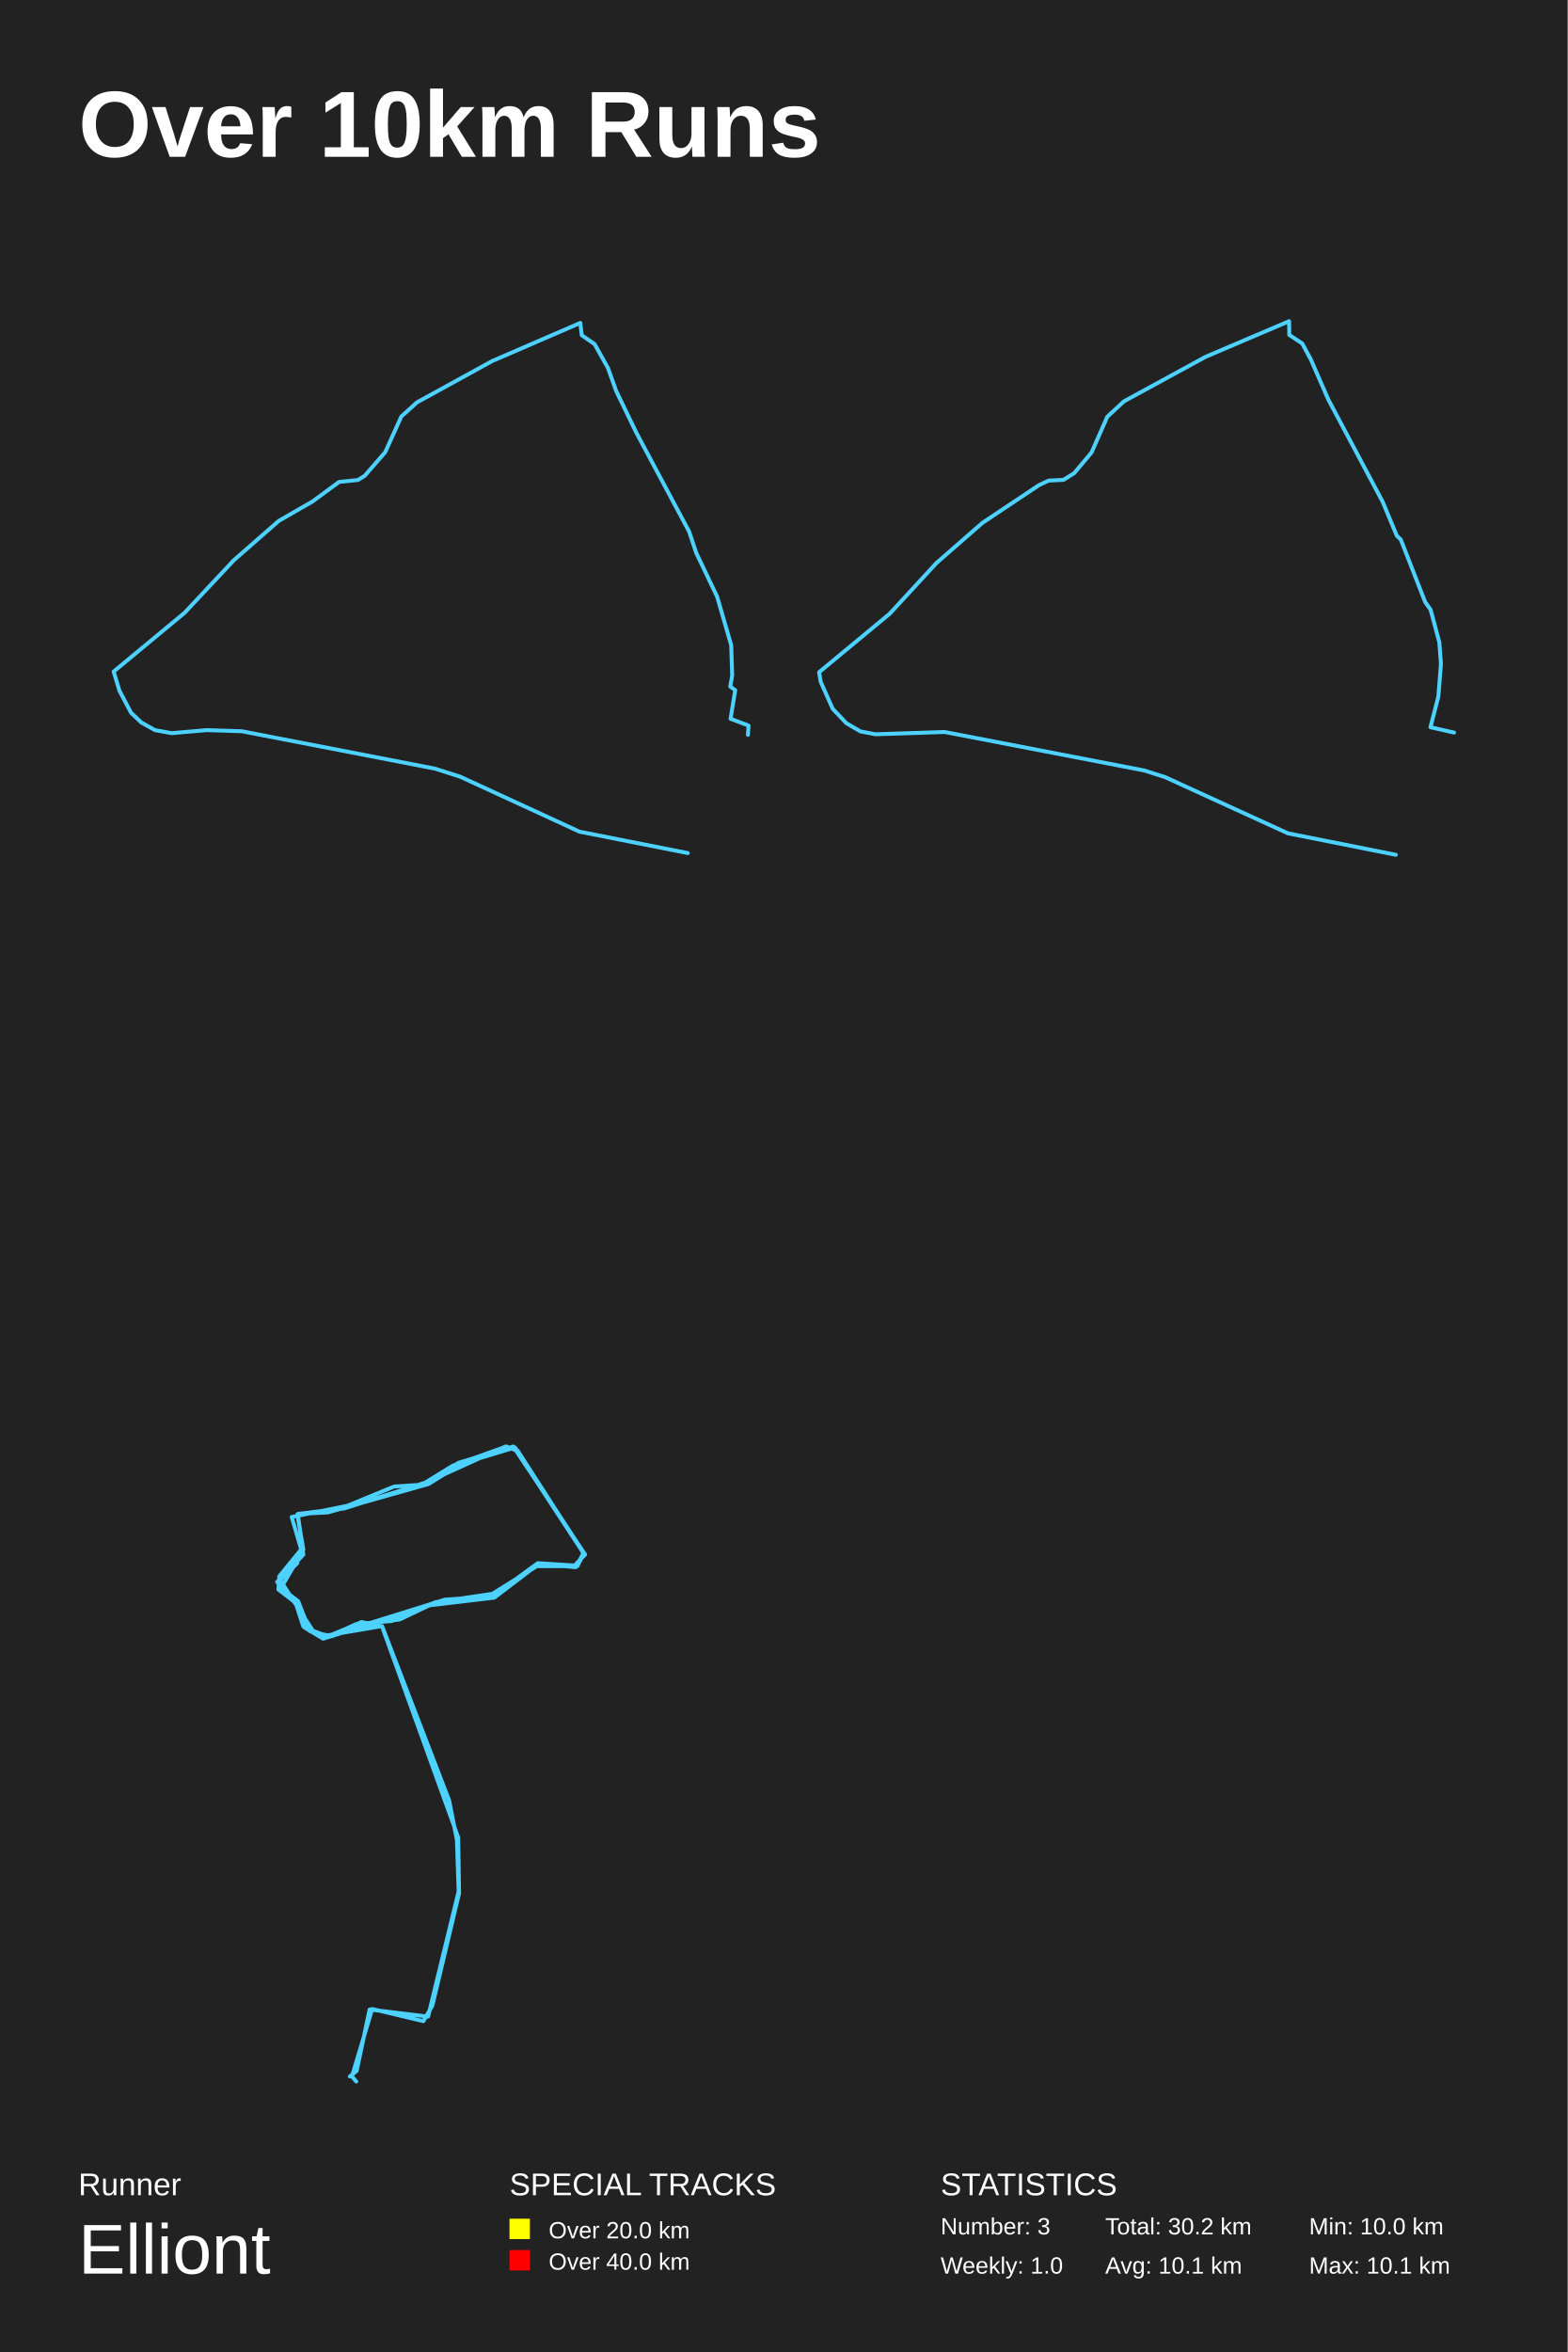
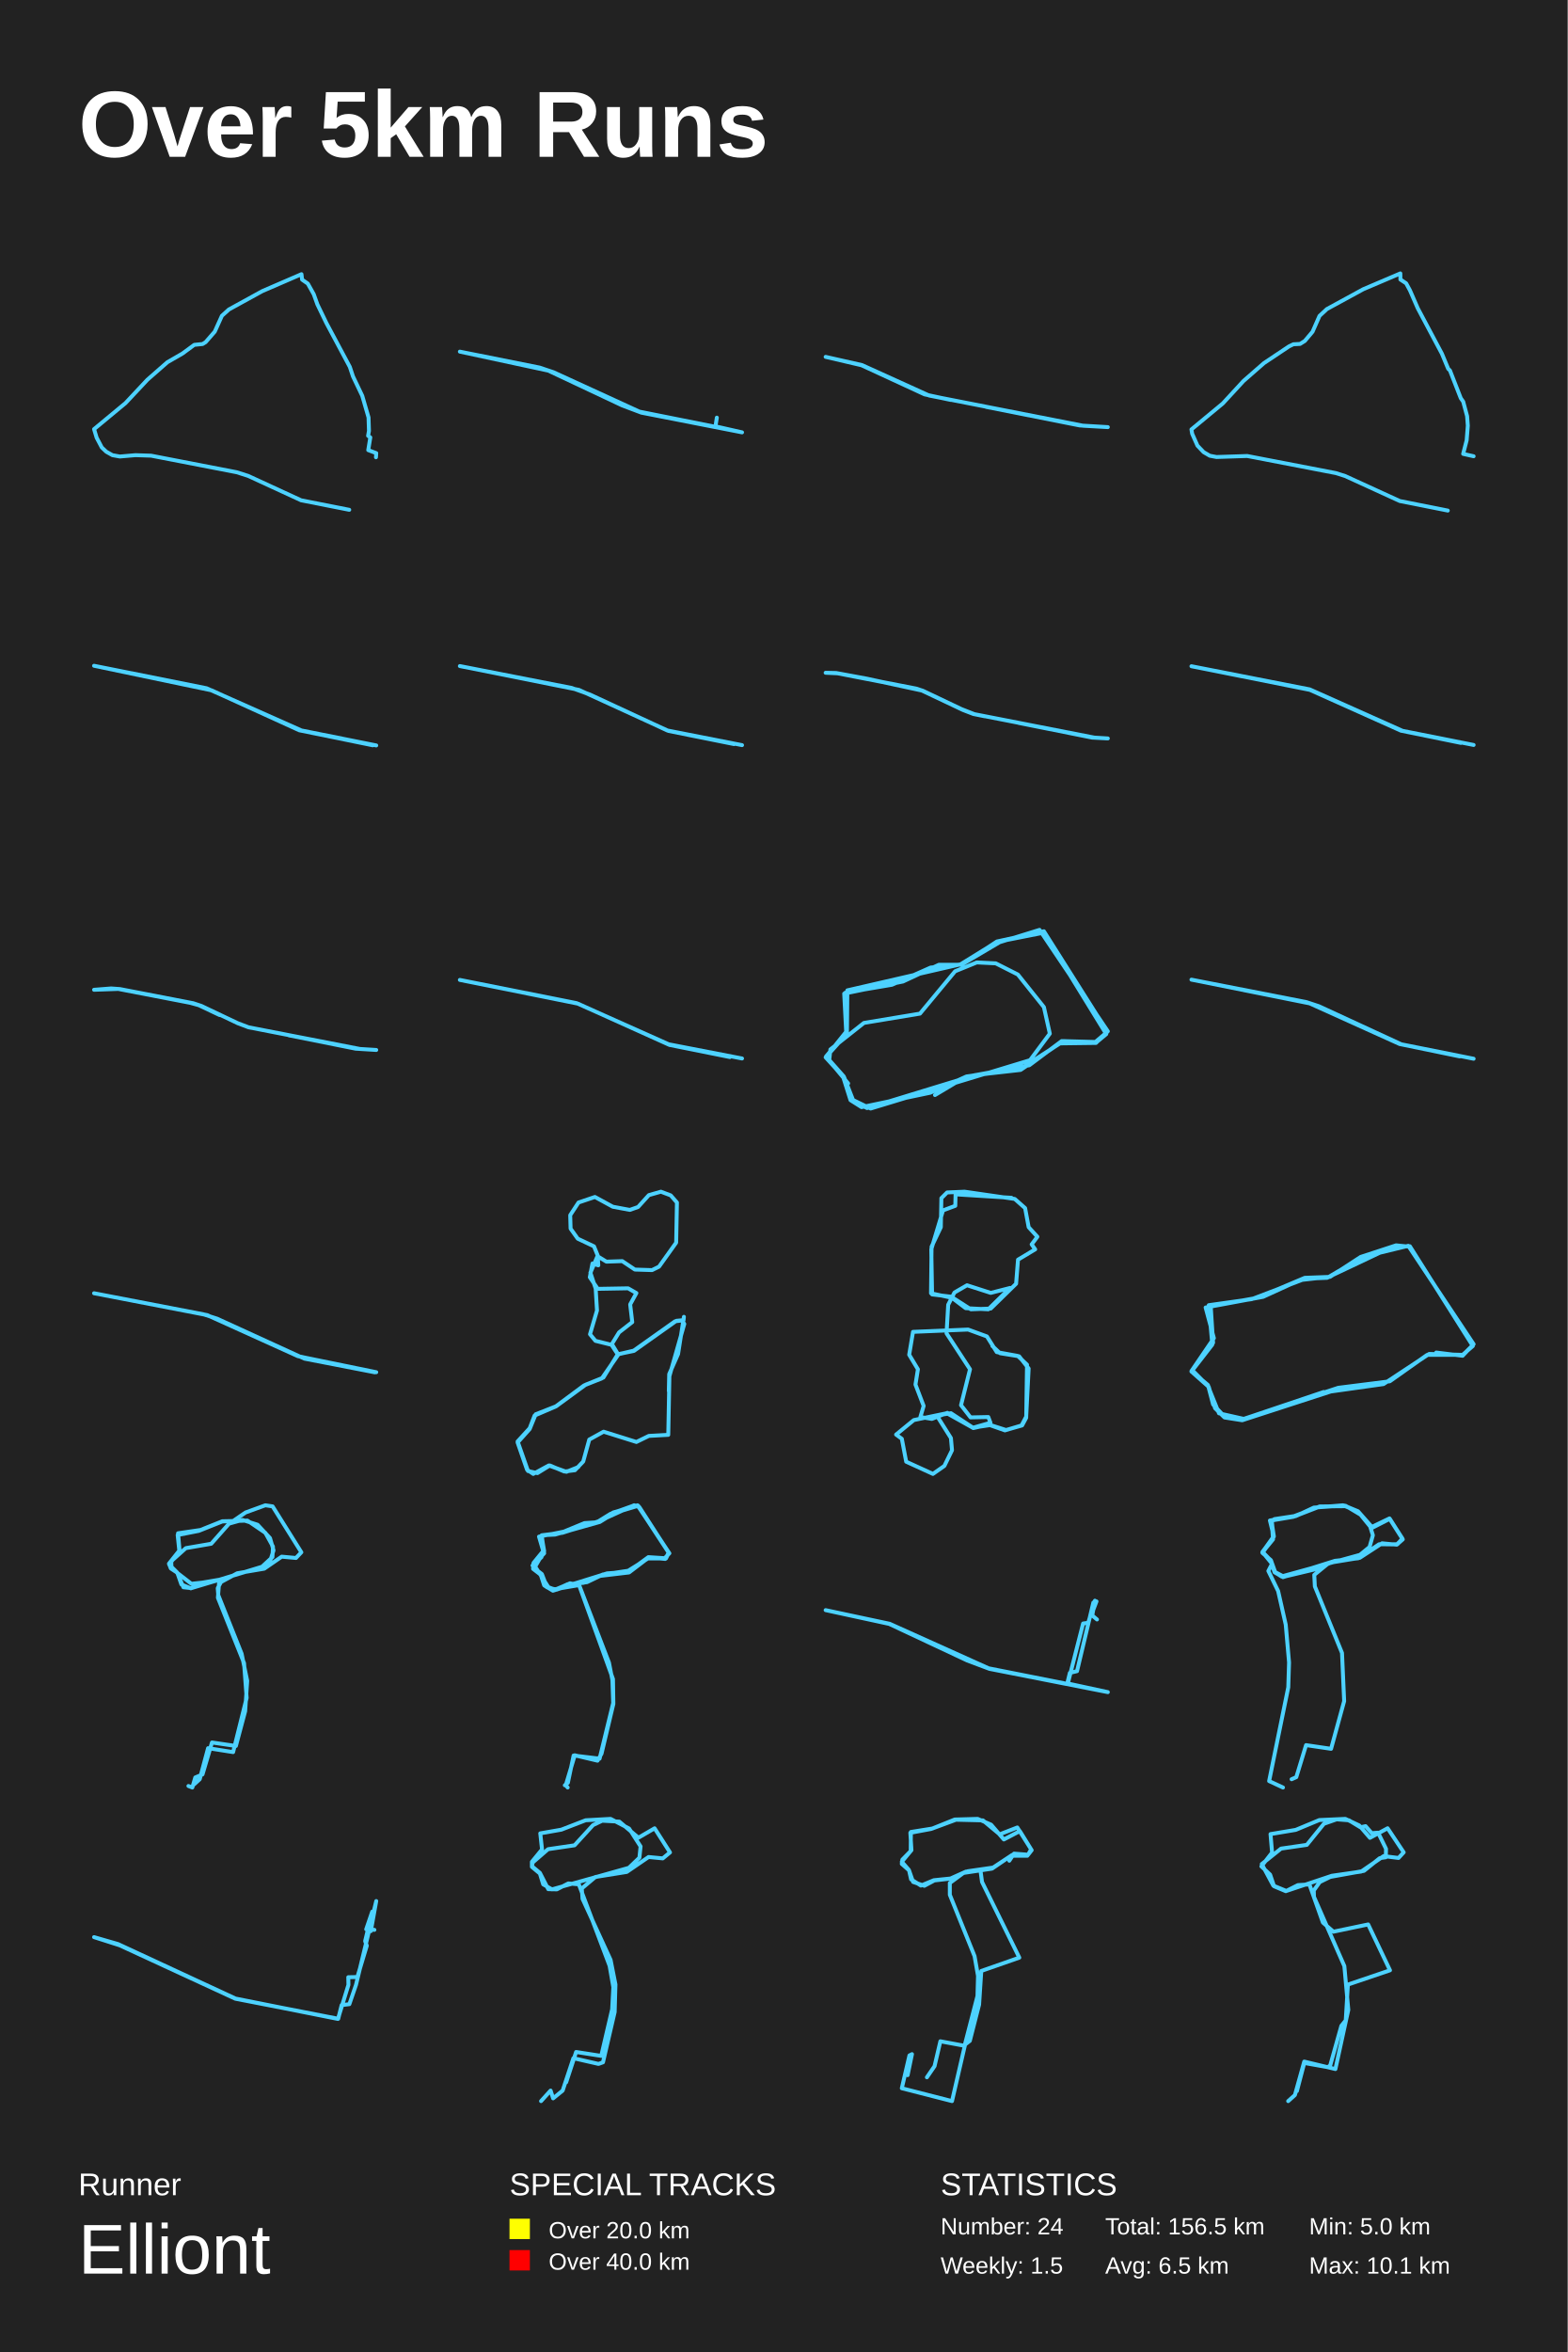
<svg xmlns="http://www.w3.org/2000/svg" baseProfile="full" height="300mm" version="1.1" viewBox="0,0,200,300" width="200mm">
  <defs />
  <rect fill="#222222" height="300" width="200" x="0" y="0" />
-   <text fill="#FFFFFF" style="font-size:12px; font-family:Arial; font-weight:bold;" x="10" y="20">Over 10km Runs</text>
+   <text fill="#FFFFFF" style="font-size:12px; font-family:Arial; font-weight:bold;" x="10" y="20">Over 5km Runs</text>
  <text fill="#FFFFFF" style="font-size:4px; font-family:Arial" x="10" y="280">Runner</text>
  <text fill="#FFFFFF" style="font-size:9px; font-family:Arial" x="10" y="290">Elliont</text>
  <text fill="#FFFFFF" style="font-size:4px; font-family:Arial" x="65" y="280">SPECIAL TRACKS</text>
  <rect fill="yellow" height="2.6" width="2.6" x="65" y="283" />
  <text fill="#FFFFFF" style="font-size:3px; font-family:Arial" x="70" y="285.5">Over 20.0 km</text>
  <rect fill="red" height="2.6" width="2.6" x="65" y="287" />
  <text fill="#FFFFFF" style="font-size:3px; font-family:Arial" x="70" y="289.5">Over 40.0 km</text>
  <text fill="#FFFFFF" style="font-size:4px; font-family:Arial" x="120" y="280">STATISTICS</text>
-   <text fill="#FFFFFF" style="font-size:3px; font-family:Arial" x="120" y="285">Number: 3</text>
-   <text fill="#FFFFFF" style="font-size:3px; font-family:Arial" x="120" y="290">Weekly: 1.0</text>
-   <text fill="#FFFFFF" style="font-size:3px; font-family:Arial" x="141" y="285">Total: 30.2 km</text>
-   <text fill="#FFFFFF" style="font-size:3px; font-family:Arial" x="141" y="290">Avg: 10.1 km</text>
-   <text fill="#FFFFFF" style="font-size:3px; font-family:Arial" x="167" y="285">Min: 10.0 km</text>
+   <text fill="#FFFFFF" style="font-size:3px; font-family:Arial" x="120" y="285">Number: 24</text>
+   <text fill="#FFFFFF" style="font-size:3px; font-family:Arial" x="120" y="290">Weekly: 1.5</text>
+   <text fill="#FFFFFF" style="font-size:3px; font-family:Arial" x="141" y="285">Total: 156.5 km</text>
+   <text fill="#FFFFFF" style="font-size:3px; font-family:Arial" x="141" y="290">Avg: 6.5 km</text>
+   <text fill="#FFFFFF" style="font-size:3px; font-family:Arial" x="167" y="285">Min: 5.0 km</text>
  <text fill="#FFFFFF" style="font-size:3px; font-family:Arial" x="167" y="290">Max: 10.1 km</text>
-   <polyline fill="none" points="87.751,108.811 73.933,106.081 58.721,99.073 55.461,98.034 30.86,93.273 26.37,93.128 21.901,93.515 19.769,93.128 18.006,92.137 16.714,90.905 15.238,88.101 14.5,85.66 23.541,78.169 29.814,71.474 35.555,66.447 39.88,63.957 43.263,61.468 45.662,61.226 46.523,60.695 49.147,57.673 51.197,53.129 53.206,51.317 62.801,46.047 74.035,41.189 74.22,42.76 75.86,43.896 77.562,46.942 78.607,49.866 81.19,55.208 87.915,67.8 88.817,70.507 91.482,76.09 93.286,82.301 93.409,86.168 93.163,87.57 93.798,88.029 93.204,91.678 95.5,92.548 95.418,93.732" stroke="#4DD2FF" stroke-linecap="round" stroke-linejoin="round" stroke-width="0.5" />
-   <polyline fill="none" points="178.082,109.032 164.297,106.287 148.637,99.122 145.958,98.272 120.51,93.366 111.691,93.657 109.775,93.293 107.982,92.249 106.231,90.403 104.706,86.978 104.5,85.739 113.505,78.282 119.46,71.82 125.332,66.695 132.503,61.909 133.76,61.302 135.676,61.205 137.036,60.355 139.261,57.707 141.26,53.164 143.382,51.196 153.809,45.511 164.462,40.968 164.482,42.717 166.131,43.811 167.223,45.827 169.469,50.977 176.392,63.998 178.206,68.347 178.7,68.808 181.812,76.776 182.512,77.772 183.625,81.925 183.831,84.67 183.501,88.848 182.492,92.759 185.5,93.439" stroke="#4DD2FF" stroke-linecap="round" stroke-linejoin="round" stroke-width="0.5" />
-   <polyline fill="none" points="45.451,265.5 44.902,264.853 47.481,256.249 54.012,257.802 55.165,255.796 58.567,241.499 58.458,234.382 48.743,207.468 46.109,206.886 42.377,208.698 40.072,208.245 35.736,201.516 38.7,198.281 37.987,193.105 41.828,192.911 54.671,189.288 58.842,186.7 65.702,184.629 74.538,198.152 73.44,199.899 68.611,199.446 63.452,203.198 55.604,204.363 50.994,206.563 45.121,207.339 41.554,208.827 39.249,207.857 37.932,204.233 35.846,202.681 35.846,201.451 38.7,197.634 37.932,193.17 43.969,192.393 54.506,189.029 64.495,184.5 66.031,185.018 74.483,198.152 73.66,199.769 68.995,199.446 62.244,203.651 56.756,204.039 41.828,208.698 39.523,208.051 38.041,204.233 35.846,202.551 38.645,197.764 37.987,193.105 43.749,192.393 54.067,189.223 57.744,186.959 64.604,184.5 65.867,185.018 74.428,198.087 73.605,199.705 68.611,199.381 63.287,203.263 55.549,204.363 50.006,206.757 45.451,207.145 41.938,208.762 39.359,207.792 37.987,204.233 35.791,202.616 35.736,201.516 37.932,199.381 35.352,201.775 37.767,204.622 38.865,207.598 41.225,209.021 54.89,204.751 63.068,203.781 68.336,199.769 73.221,199.769 74.648,198.281 65.482,184.5 58.512,186.57 54.177,189.353 50.28,189.611 44.298,192.07 37.218,193.493 38.426,197.634 35.627,201.063 35.517,202.745 37.712,204.428 38.7,207.468 40.786,208.762 48.743,207.404 57.305,229.66 58.293,234.706 58.512,241.24 54.616,257.219 47.152,256.314 45.505,264.141 44.627,264.853" stroke="#4DD2FF" stroke-linecap="round" stroke-linejoin="round" stroke-width="0.5" />
+   <polyline fill="none" points="44.556,65.027 38.415,63.814 31.654,60.699 30.205,60.237 19.271,58.121 17.276,58.057 15.289,58.229 14.342,58.057 13.558,57.616 12.984,57.069 12.328,55.823 12.0,54.738 16.018,51.408 18.806,48.433 21.358,46.199 23.28,45.092 24.784,43.986 25.85,43.878 26.232,43.642 27.399,42.299 28.31,40.28 29.203,39.474 33.467,37.132 38.46,34.973 38.542,35.671 39.271,36.176 40.027,37.53 40.492,38.829 41.64,41.204 44.629,46.8 45.03,48.003 46.214,50.485 47.016,53.245 47.071,54.964 46.961,55.586 47.244,55.791 46.979,57.412 48.0,57.799 47.964,58.325" stroke="#4DD2FF" stroke-linecap="round" stroke-linejoin="round" stroke-width="0.5" />
+   <polyline fill="none" points="91.132,54.414 81.57,52.502 70.618,47.481 68.836,46.884 58.667,44.852 69.952,47.276 79.383,51.716 81.831,52.638 94.667,55.148 91.277,54.38 91.451,53.27" stroke="#4DD2FF" stroke-linecap="round" stroke-linejoin="round" stroke-width="0.5" />
+   <polyline fill="none" points="125.81,51.9 137.735,54.266 141.333,54.48 138.195,54.304 118.54,50.453 109.967,46.565 105.333,45.52 109.913,46.59 117.953,50.302 121.262,51.007" stroke="#4DD2FF" stroke-linecap="round" stroke-linejoin="round" stroke-width="0.5" />
+   <polyline fill="none" points="184.703,65.125 178.576,63.905 171.616,60.721 170.426,60.343 159.116,58.163 155.196,58.292 154.344,58.13 153.548,57.666 152.769,56.846 152.092,55.323 152.0,54.773 156.002,51.459 158.649,48.587 161.259,46.309 164.446,44.182 165.004,43.912 165.856,43.869 166.46,43.491 167.45,42.314 168.338,40.295 169.281,39.42 173.915,36.894 178.65,34.875 178.659,35.652 179.392,36.138 179.877,37.034 180.875,39.323 183.952,45.11 184.758,47.043 184.978,47.248 186.361,50.789 186.672,51.232 187.167,53.078 187.258,54.298 187.112,56.155 186.663,57.893 188.0,58.195" stroke="#4DD2FF" stroke-linecap="round" stroke-linejoin="round" stroke-width="0.5" />
+   <polyline fill="none" points="48.0,95.08 38.456,93.169 26.352,87.787 12.0,84.92 26.992,88.055 38.186,93.152 47.559,95.063" stroke="#4DD2FF" stroke-linecap="round" stroke-linejoin="round" stroke-width="0.5" />
+   <polyline fill="none" points="94.667,95.043 85.125,93.169 75.259,88.59 72.923,87.744 58.667,84.957 73.852,87.993 85.294,93.235 93.653,94.91" stroke="#4DD2FF" stroke-linecap="round" stroke-linejoin="round" stroke-width="0.5" />
+   <polyline fill="none" points="129.964,92.211 139.326,94.081 141.333,94.188 139.606,94.081 124.304,91.091 122.66,90.448 117.744,88.111 116.876,87.828 106.845,85.88 105.333,85.812 106.672,85.841 110.58,86.562 117.612,88.081 122.842,90.555 124.18,91.071 125.634,91.364" stroke="#4DD2FF" stroke-linecap="round" stroke-linejoin="round" stroke-width="0.5" />
+   <polyline fill="none" points="188.0,95.021 178.923,93.216 167.09,87.933 152.0,84.979 167.118,87.998 178.729,93.2 186.385,94.759" stroke="#4DD2FF" stroke-linecap="round" stroke-linejoin="round" stroke-width="0.5" />
+   <polyline fill="none" points="36.876,132.064 45.372,133.761 48.0,133.924 45.931,133.797 31.712,131.034 30.326,130.51 25.691,128.307 24.656,127.964 15.31,126.158 14.176,126.076 12.0,126.248 15.087,126.14 24.258,127.91 25.369,128.217 28.02,129.472" stroke="#4DD2FF" stroke-linecap="round" stroke-linejoin="round" stroke-width="0.5" />
+   <polyline fill="none" points="94.667,135.01 85.314,133.2 73.561,127.952 58.667,124.99 73.728,128.017 85.412,133.283 93.117,134.829" stroke="#4DD2FF" stroke-linecap="round" stroke-linejoin="round" stroke-width="0.5" />
+   <polyline fill="none" points="119.28,139.675 123.157,137.36 131.314,135.876 135.442,132.79 139.924,132.909 141.132,131.9 133.177,118.96 127.789,120.028 122.654,123.055 119.784,123.055 115.202,125.192 107.7,126.736 107.952,131.603 105.333,134.867 107.549,137.301 108.505,140.328 109.915,141.218 118.676,139.378 123.308,137.301 130.055,136.411 135.694,132.79 139.672,132.968 141.283,131.603 133.177,118.782 127.185,120.088 122.754,122.996 118.726,123.412 113.792,125.608 107.851,126.617 108.002,131.9 105.333,134.867 107.7,137.42 108.908,140.506 110.62,141.337 124.416,137.123 130.206,136.47 135.191,133.087 139.823,133.027 141.333,131.543 132.623,118.604 126.682,120.444 122.553,122.996 108.103,126.32 108.052,131.603 105.384,134.749 107.649,137.301 108.505,140.15 111.073,141.396 131.414,135.223 133.932,131.84 133.177,128.457 129.854,124.302 127.034,122.877 124.617,122.759 121.848,123.886 117.367,129.288 110.217,130.475 105.938,133.858 105.786,135.283 108.203,138.191" stroke="#4DD2FF" stroke-linecap="round" stroke-linejoin="round" stroke-width="0.5" />
+   <polyline fill="none" points="188.0,135.043 178.773,133.2 168.262,128.346 166.671,127.82 152.0,124.957 167.09,127.984 178.564,133.167 186.227,134.747" stroke="#4DD2FF" stroke-linecap="round" stroke-linejoin="round" stroke-width="0.5" />
+   <polyline fill="none" points="48.0,175.027 38.003,172.98 26.426,167.742 12.0,164.956 25.956,167.642 27.693,168.196 38.843,173.298 47.829,175.044" stroke="#4DD2FF" stroke-linecap="round" stroke-linejoin="round" stroke-width="0.5" />
+   <polyline fill="none" points="85.326,177.426 85.374,175.271 86.505,172.712 87.251,167.963 87.203,168.401 86.12,168.536 80.852,172.274 78.856,172.745 78.062,171.432 78.976,169.95 80.66,168.637 80.395,166.381 81.189,164.932 80.131,164.326 76.258,164.394 75.247,162.912 75.584,161.161 76.33,161.396 76.258,160.251 77.364,160.925 79.385,160.857 80.997,161.935 83.185,162.003 84.076,161.565 86.264,158.5 86.361,153.381 85.567,152.472 84.316,152.0 82.777,152.438 81.405,153.953 80.347,154.324 78.182,153.92 75.897,152.674 73.804,153.381 72.746,154.997 72.794,156.715 73.708,157.995 75.777,158.972 76.258,160.15 75.32,162.339 75.993,164.36 76.162,167.155 75.271,170.186 75.969,171.028 78.014,171.533 78.808,172.745 76.979,175.709 74.718,176.618 70.942,179.379 68.199,180.558 67.574,182.174 66.034,183.858 67.358,187.63 68.56,187.899 70.148,186.922 72,187.697 73.347,187.529 74.406,186.417 75.175,183.622 77.003,182.612 81.189,183.925 82.777,183.151 85.254,183.016 85.399,175.541 87.299,168.873 87.01,168.401 86.289,168.469 80.876,172.308 78.928,172.712 76.787,175.81 74.502,176.719 70.918,179.379 68.344,180.39 67.574,182.275 66.034,183.993 67.237,187.461 68.031,188.0 70.004,186.922 72.265,187.731 73.78,187.124" stroke="#4DD2FF" stroke-linecap="round" stroke-linejoin="round" stroke-width="0.5" />
+   <polyline fill="none" points="126.604,171.681 127.578,172.607 130.014,172.996 131.232,174.555 130.919,180.693 130.327,181.814 128.205,182.447 126.117,181.716 124.168,182.155 120.863,180.206 118.88,180.985 117.418,180.742 117.836,179.329 116.792,176.601 117.105,174.653 115.991,172.802 116.479,169.879 123.507,169.586 125.908,170.463 127.161,172.461 129.84,172.948 131.023,174.068 130.919,180.839 130.397,181.814 128.344,182.398 126.361,181.765 124.099,182.106 120.793,180.255 116.583,181.132 114.321,182.983 115.052,183.519 115.609,186.441 119.019,188.0 120.48,186.977 121.454,184.98 121.315,183.421 119.506,180.547 121.315,180.255 124.134,182.106 126.361,181.473 126.082,180.742 123.82,180.791 122.603,179.232 123.751,174.653 120.758,170.074 120.967,166.42 121.768,164.861 123.368,163.936 126.395,164.91 128.866,164.277 126.082,167.005 123.194,166.858 121.454,165.543 118.775,164.959 118.845,159.015 120.028,156.531 120.097,152.828 120.828,152.097 123.055,152.0 129.457,152.926 130.78,154.095 131.232,156.531 132.345,157.749 131.615,158.723 132.067,159.356 129.875,160.672 129.631,163.741 126.395,166.907 123.855,167.005 121.35,165.397 118.914,165.105 118.81,159.356 120.306,154.387 121.872,153.803 121.907,152.341 129.04,152.779" stroke="#4DD2FF" stroke-linecap="round" stroke-linejoin="round" stroke-width="0.5" />
+   <polyline fill="none" points="183.23,172.516 186.594,172.93 188.0,171.45 179.665,158.902 173.841,160.322 169.322,162.986 166.51,163.104 159.682,165.709 154.209,166.478 154.661,171.509 152.0,174.943 154.209,176.896 155.013,179.619 156.218,180.802 158.477,181.157 169.774,177.488 176.502,176.541 182.326,172.693 186.594,172.812 187.9,171.687 179.866,158.961 177.657,159.02 169.523,162.868 165.808,163.282 161.138,165.413 153.808,166.774 154.862,170.681 152.0,174.883 154.109,176.659 154.762,179.145 156.268,180.743 158.477,181.039 170.728,177.014 177.305,176.186 182.075,172.812 186.644,172.812 187.9,171.569 179.866,159.02 178.109,158.843 173.59,160.322 169.674,162.868 166.46,162.986 160.435,165.531 154.46,166.597 154.762,171.273 152.1,174.765 154.109,176.777 155.515,180.27 158.678,180.98 168.87,177.547" stroke="#4DD2FF" stroke-linecap="round" stroke-linejoin="round" stroke-width="0.5" />
+   <polyline fill="none" points="24.749,227.61 25.482,226.94 26.546,222.981 29.74,223.483 31.467,216.568 31.135,212.134 27.8,203.796 27.942,201.928 30.26,200.673 33.714,200.087 35.937,198.553 37.759,198.721 38.445,197.996 34.778,192.139 33.856,192.0 31.325,192.92 29.74,194.008 28.368,194.036 25.576,195.151 22.714,195.57 22.903,197.745 21.555,199.446 21.792,200.059 22.596,200.589 23.4,202.458 24.417,202.569 33.501,199.836 34.518,198.944 34.897,197.745 34.447,196.183 32.862,194.482 30.923,193.868 29.219,194.343 26.948,196.908 23.708,197.466 21.839,199.139 21.886,200.059 24.417,202.011 27.303,201.705 33.43,199.836 34.755,198.609 34.826,197.271 33.856,195.514 31.561,193.952 28.368,194.064 25.364,195.263 22.667,195.793 22.88,197.856 21.579,199.557 22.62,200.589 23.14,202.095 24.346,202.597 25.766,201.872 28.391,201.426 27.776,202.569 27.847,203.461 30.828,210.935 31.538,214.393 31.277,218.269 30.095,222.702 27.043,222.256 25.837,226.327 24.914,226.717 24.536,228.0 24.039,227.805" stroke="#4DD2FF" stroke-linecap="round" stroke-linejoin="round" stroke-width="0.5" />
+   <polyline fill="none" points="72.422,228.0 72.179,227.712 73.325,223.888 76.228,224.578 76.74,223.687 78.252,217.333 78.203,214.17 73.886,202.208 72.715,201.949 71.057,202.755 70.032,202.553 68.105,199.563 69.422,198.125 69.105,195.825 70.813,195.738 76.52,194.128 78.374,192.978 81.423,192.058 85.35,198.067 84.862,198.844 82.716,198.643 80.423,200.31 76.935,200.828 74.886,201.806 72.276,202.151 70.691,202.812 69.666,202.381 69.081,200.77 68.154,200.08 68.154,199.534 69.422,197.837 69.081,195.853 71.764,195.508 76.447,194.013 80.886,192.0 81.569,192.23 85.326,198.067 84.96,198.786 82.887,198.643 79.886,200.512 77.447,200.684 70.813,202.755 69.788,202.467 69.13,200.77 68.154,200.023 69.398,197.895 69.105,195.825 71.666,195.508 76.252,194.099 77.886,193.093 80.935,192.0 81.496,192.23 85.301,198.039 84.936,198.758 82.716,198.614 80.35,200.339 76.911,200.828 74.447,201.892 72.422,202.064 70.861,202.783 69.715,202.352 69.105,200.77 68.129,200.052 68.105,199.563 69.081,198.614 67.934,199.678 69.008,200.943 69.495,202.266 70.544,202.898 76.618,201 80.252,200.569 82.594,198.786 84.765,198.786 85.399,198.125 81.326,192.0 78.228,192.92 76.301,194.157 74.569,194.272 71.91,195.364 68.764,195.997 69.3,197.837 68.056,199.361 68.008,200.109 68.983,200.857 69.422,202.208 70.349,202.783 73.886,202.179 77.691,212.071 78.13,214.314 78.228,217.218 76.496,224.32 73.179,223.917 72.447,227.396 72.057,227.712" stroke="#4DD2FF" stroke-linecap="round" stroke-linejoin="round" stroke-width="0.5" />
+   <polyline fill="none" points="139.951,206.566 139.345,206.053 139.686,204.167 138.832,206.987 138.179,207.079 136.237,214.698 136.02,214.753 126.122,212.793 113.506,207.116 105.333,205.376 113.444,207.134 123.403,211.804 126.231,212.866 141.333,215.833 136.159,214.716 136.486,213.379 137.402,213.159 139.484,204.405 139.888,204.259 139.345,205.687" stroke="#4DD2FF" stroke-linecap="round" stroke-linejoin="round" stroke-width="0.5" />
+   <polyline fill="none" points="164.777,226.942 165.376,226.678 166.622,222.593 169.813,223.063 171.483,216.98 171.209,210.838 167.744,202.345 167.669,200.876 169.539,199.347 173.478,198.701 176.32,196.849 178.189,197.026 178.962,196.35 177.292,193.734 175.048,194.88 173.253,192.794 171.334,192.0 167.744,192.294 165.301,193.381 162.01,193.94 162.509,195.997 161.063,198.084 162.135,198.995 162.683,200.523 163.805,201.111 167.893,200.141 170.262,199.112 173.378,198.701 175.946,196.967 178.189,196.996 178.937,196.291 177.317,193.734 175.073,194.821 173.253,192.764 171.483,192.029 167.619,192.294 165.351,193.352 162.633,193.763 162.259,194.057 162.459,196.085 161.063,197.937 162.085,198.995 162.608,200.552 163.68,201.169 170.312,199.083 173.278,198.76 175.971,196.967 178.289,196.967 178.912,196.232 177.267,193.675 174.949,194.792 173.228,192.764 171.708,192.118 168.367,192.147 165.101,193.381 162.583,193.763 162.234,194.028 162.409,196.35 161.038,198.025 162.16,199.053 162.658,200.552 163.481,201.081 173.503,198.319 174.724,197.319 175.148,195.821 174.799,194.704 173.577,193.205 171.658,192.059 168.342,192.176 165.002,193.469 162.209,193.94 162.509,195.938 161.063,197.966 162.284,199.465 161.811,200.376 163.057,202.933 164.029,207.223 164.453,212.043 164.353,215.217 161.91,227.177 163.68,228.0" stroke="#4DD2FF" stroke-linecap="round" stroke-linejoin="round" stroke-width="0.5" />
+   <polyline fill="none" points="47.763,246.154 46.719,246.084 47.487,243.83 46.581,247.595 46.797,248.176 45.595,252.173 44.432,252.196 44.451,253.172 43.111,257.518 30.039,254.915 15.056,247.967 12.0,247.084 15.273,248.129 30.02,254.938 43.15,257.495 43.584,255.752 44.57,255.635 45.417,253.172 48.0,242.482 47.31,246.317" stroke="#4DD2FF" stroke-linecap="round" stroke-linejoin="round" stroke-width="0.5" />
+   <polyline fill="none" points="69.026,268.0 70.243,266.653 70.566,267.649 71.784,266.653 73.151,262.523 76.356,263.255 76.928,263.05 78.418,256.635 78.518,253.12 77.897,249.986 74.318,242.194 74.219,240.876 75.958,239.411 79.959,238.767 82.742,236.863 84.556,237.039 85.476,236.277 83.512,233.201 81.45,234.402 79.015,232.352 76.828,232.234 75.66,232.791 73.3,235.369 69.92,235.867 67.957,237.566 67.858,238.122 68.877,238.972 69.299,240.349 70.417,240.993 80.232,238.24 81.574,236.951 81.723,235.515 80.257,233.23 77.897,232.0 74.716,232.176 71.61,233.377 68.926,233.846 69.15,235.896 67.858,237.478 67.858,238.035 68.877,238.884 69.945,240.964 71.038,240.993 72.505,240.232 73.846,240.349 77.772,250.748 78.245,253.472 78.095,256.284 76.704,262.23 73.498,261.732 72.231,265.598" stroke="#4DD2FF" stroke-linecap="round" stroke-linejoin="round" stroke-width="0.5" />
+   <polyline fill="none" points="118.251,264.964 119.226,263.541 119.968,260.368 123.055,260.943 124.702,254.596 124.772,252.025 124.331,249.508 121.175,241.684 121.175,240.18 122.916,238.894 126.559,238.347 128.972,236.705 131.061,236.705 131.618,235.994 129.785,233.094 127.534,233.97 125.399,232.192 121.964,232.109 118.785,233.286 116.139,233.778 116.279,235.994 115.049,237.471 115.954,238.511 116.488,240.043 117.926,240.535 119.203,239.852 121.361,239.605 123.473,238.675 126.698,238.21 129.135,236.596 128.764,237.335 129.367,236.432 131.154,236.569 131.548,235.885 130.109,233.559 128.067,234.626 126.443,232.739 124.726,232.0 121.802,232.082 118.947,233.231 116.209,233.669 116.186,236.104 115.118,237.198 115.049,237.745 115.977,238.566 116.232,239.715 117.485,240.508 119.133,239.824 121.268,239.605 123.217,238.73 125.074,238.484 125.283,240.043 130.04,249.7 125.19,251.396 124.911,255.691 123.728,260.314 123.124,260.779 121.454,268.0 115.049,266.359 116.023,262.174 116.348,262.009 115.791,264.69" stroke="#4DD2FF" stroke-linecap="round" stroke-linejoin="round" stroke-width="0.5" />
+   <polyline fill="none" points="164.34,268.0 165.201,267.224 166.392,262.956 170.367,263.911 172.013,256.359 171.507,250.777 167.632,241.941 167.607,241.135 168.367,240.06 169.709,239.403 174.014,238.627 176.014,237.015 176.799,236.896 176.824,235.821 175.812,233.761 175.001,233.821 174.216,232.925 173.558,233.075 172.089,232.179 170.519,232.06 168.898,232.627 166.721,235.314 163.429,235.791 160.973,237.762 162.441,240.508 164.113,241.194 169.911,239.254 173.659,238.717 176.521,236.747 178.42,236.985 179.078,236.269 177.027,233.194 174.773,234.418 173.406,232.836 171.633,232.0 168.316,232.149 165.303,233.403 162.087,233.94 162.289,236.299 160.922,238.06 162.036,239.105 162.543,240.597 164.037,241.224 165.581,240.448 167.05,240.359 168.772,245.224 170.114,246.389 174.545,245.463 177.331,251.314 171.962,253.135 171.684,257.702 171.127,258.389 169.709,263.433 169.405,263.672 166.392,263.135 165.455,266.716" stroke="#4DD2FF" stroke-linecap="round" stroke-linejoin="round" stroke-width="0.5" />
</svg>
